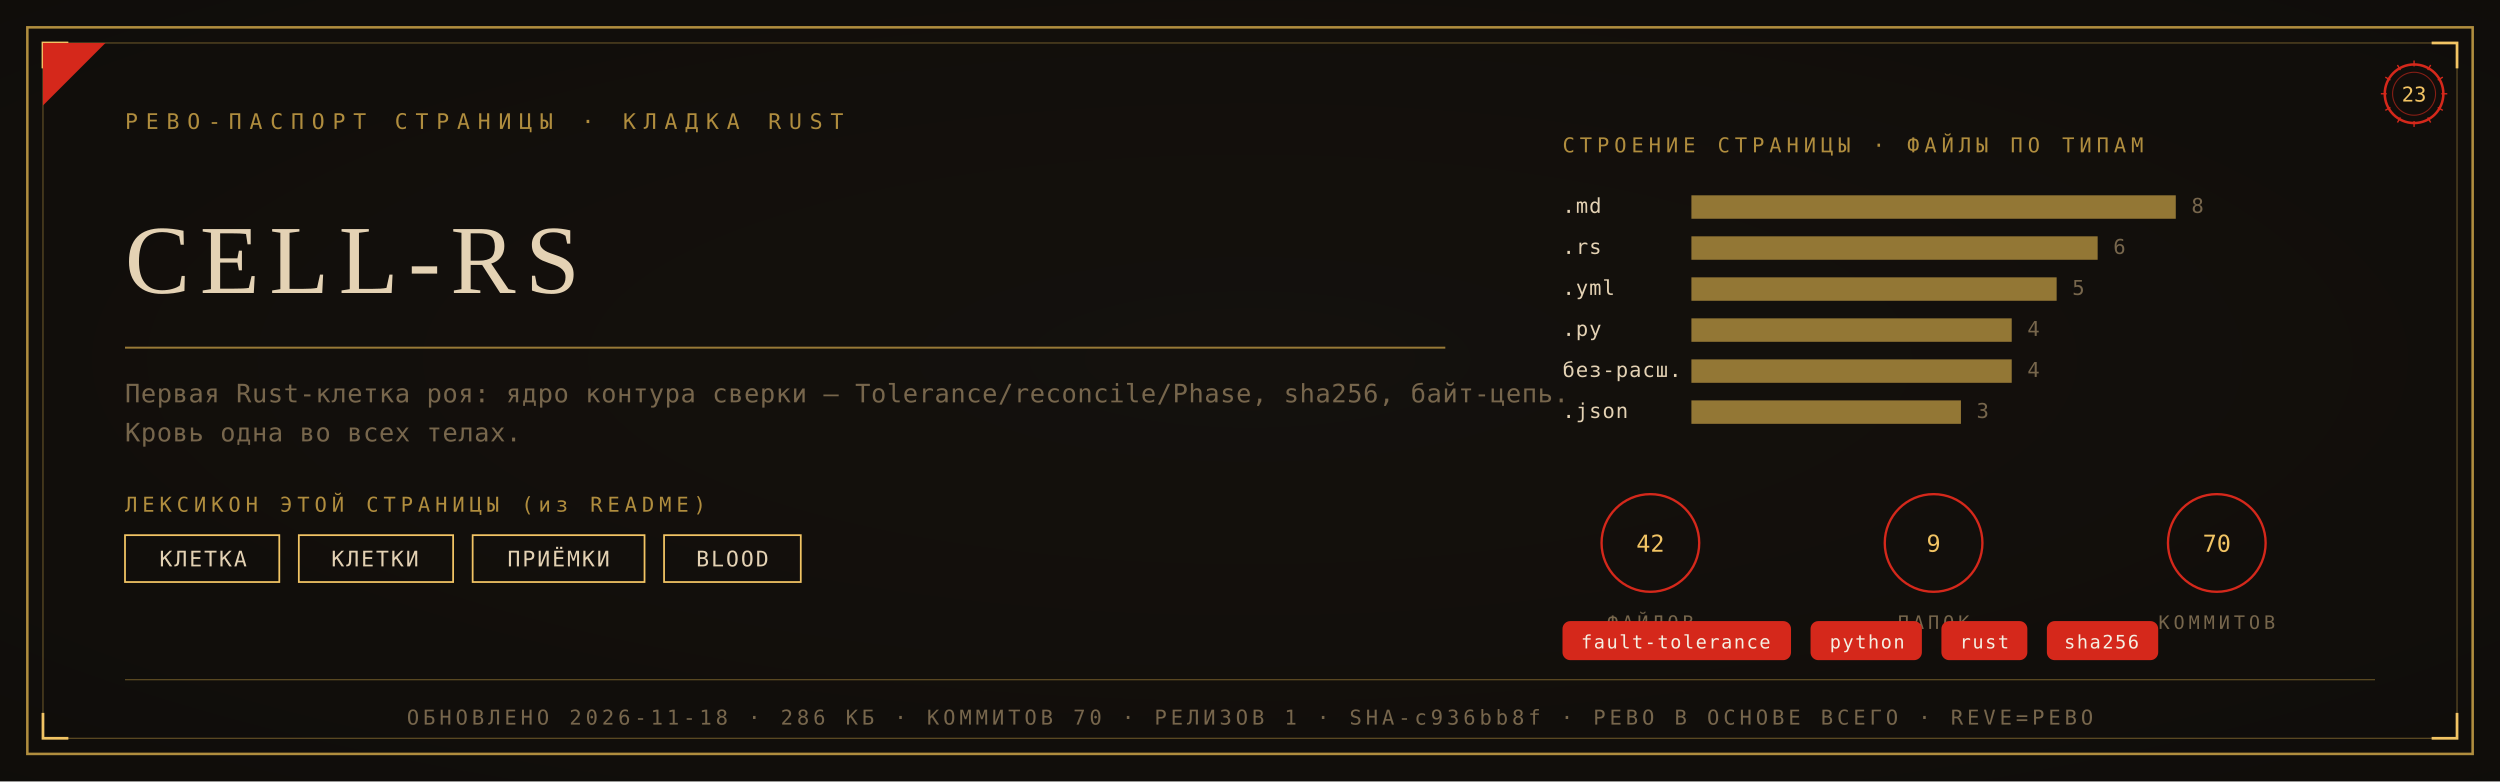
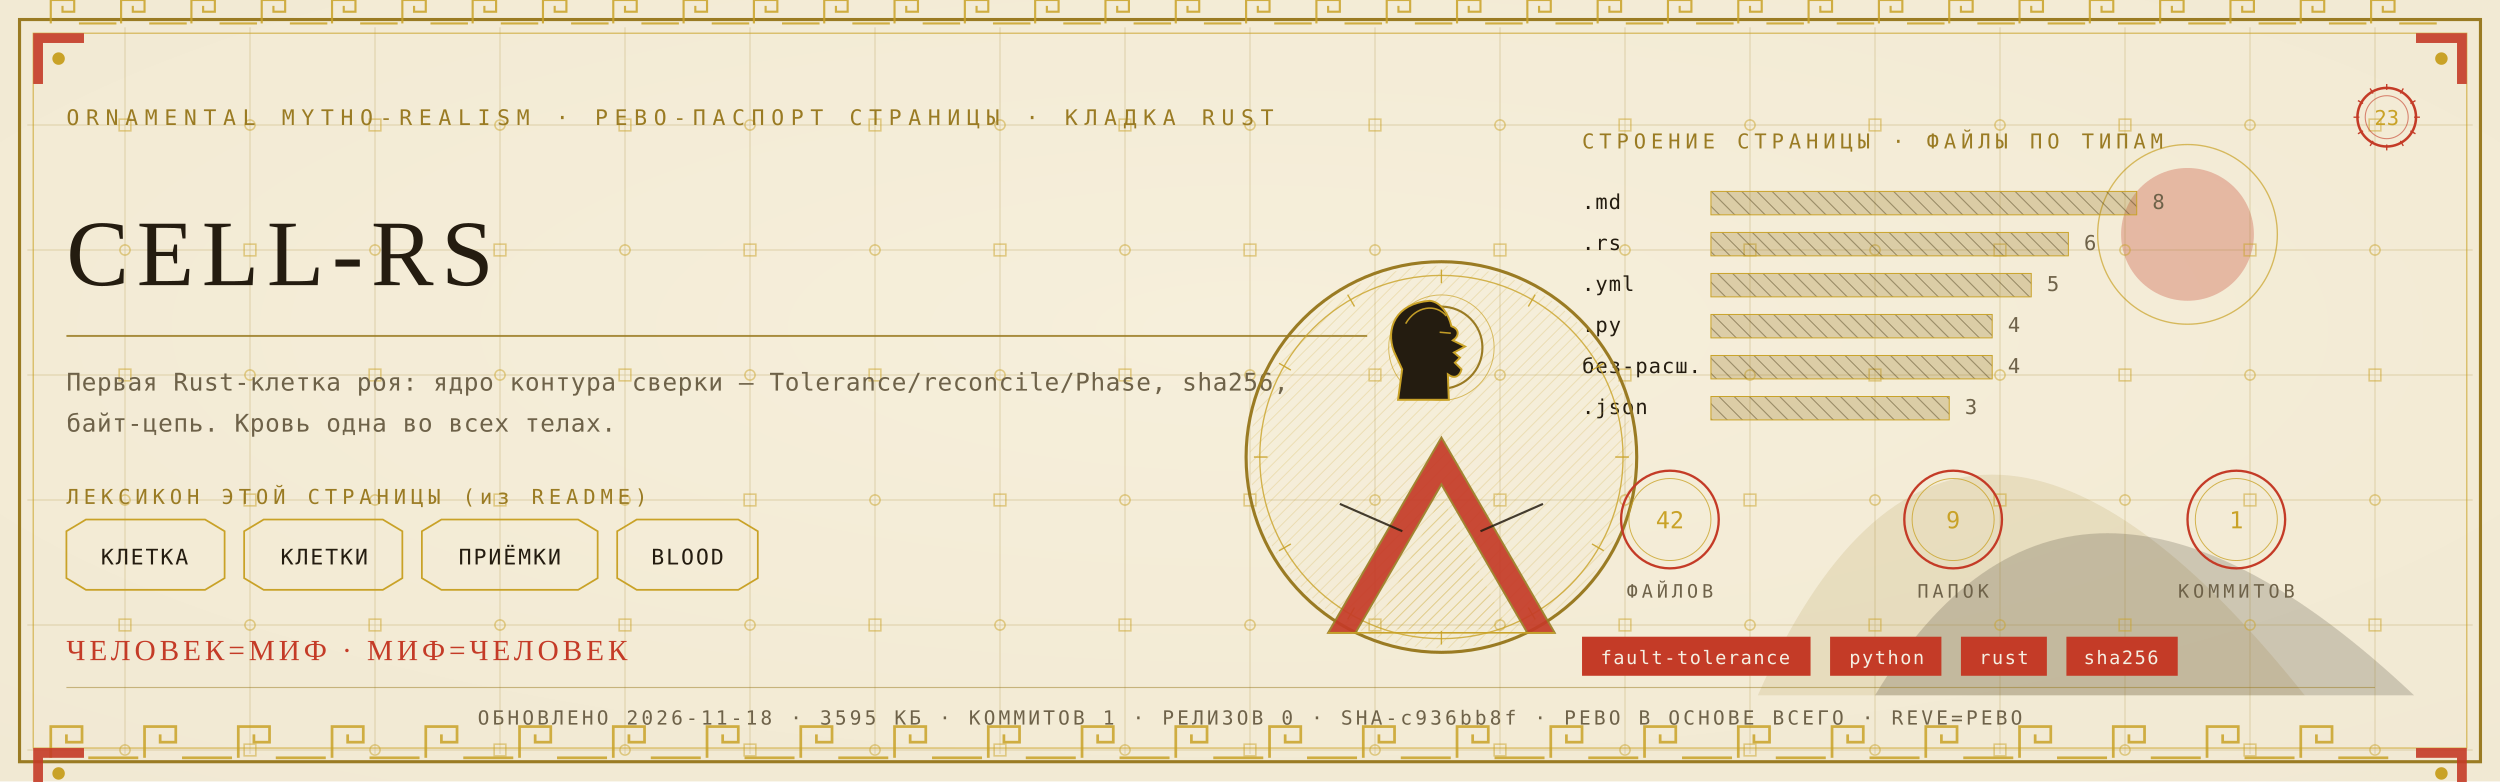
<svg xmlns="http://www.w3.org/2000/svg" viewBox="0 0 1280 400" width="1280" height="400">
  <defs>
-     <radialGradient id="rp23" cx="0.5" cy="0.46" r="1.05">
-       <stop offset="0" stop-color="#15110D" />
-       <stop offset="1" stop-color="#0D0B09" />
+     <radialGradient id="rp23" cx="0.5" cy="0.42" r="1.1">
+       <stop offset="0" stop-color="#F6EFDC" />
+       <stop offset="1" stop-color="#EFE6CF" />
    </radialGradient>
+     <pattern id="hatchm" width="4.2" height="4.2" patternUnits="userSpaceOnUse" patternTransform="rotate(45)">
+       <rect width="4.2" height="4.2" fill="none" />
+       <line x1="0" y1="0" x2="0" y2="4.2" stroke="#C9A227" stroke-width="0.5" />
+     </pattern>
+     <pattern id="hatchv" width="5.5" height="5.5" patternUnits="userSpaceOnUse" patternTransform="rotate(-45)">
+       <rect width="5.5" height="5.5" fill="none" />
+       <line x1="0" y1="0" x2="0" y2="5.5" stroke="#241C10" stroke-width="0.5" />
+     </pattern>
  </defs>
-   <rect width="1280" height="400" fill="#0D0B09" />
-   <rect width="1280" height="400" fill="url(#rp23)" opacity="0.92" />
-   <rect x="14" y="14" width="1252" height="372" fill="none" stroke="#B08D3E" stroke-width="1.3" />
-   <rect x="22" y="22" width="1236" height="356" fill="none" stroke="#B08D3E" stroke-width="0.55" opacity="0.55" />
-   <path d="M 22 35 L 22 22 L 35 22" fill="none" stroke="#F2C464" stroke-width="1.4" />
-   <path d="M 1258 35 L 1258 22 L 1245 22" fill="none" stroke="#F2C464" stroke-width="1.4" />
-   <path d="M 22 365 L 22 378 L 35 378" fill="none" stroke="#F2C464" stroke-width="1.4" />
-   <path d="M 1258 365 L 1258 378 L 1245 378" fill="none" stroke="#F2C464" stroke-width="1.4" />
-   <path d="M 22 54 L 22 22 L 54 22 Z" fill="#D5281B" />
-   <text x="64" y="66" font-family="'Cascadia Mono', ui-monospace, Consolas, monospace" font-size="11" fill="#B08D3E" letter-spacing="4">РЕВО-ПАСПОРТ СТРАНИЦЫ · КЛАДКА RUST</text>
-   <g transform="translate(1236,48)">
-     <circle r="15" fill="none" stroke="#D5281B" stroke-width="1.3" />
-     <circle r="11" fill="none" stroke="#D5281B" stroke-width="0.55" opacity="0.6" />
-     <text y="4" text-anchor="middle" font-family="'Cascadia Mono', ui-monospace, Consolas, monospace" font-size="10.5" fill="#F2C464">23</text>
-     <g stroke="#D5281B" stroke-width="0.7">
+   <rect width="1280" height="400" fill="#EFE6CF" />
+   <rect width="1280" height="400" fill="url(#rp23)" opacity="0.94" />
+   <path d="M 900 356 Q 1000 130 1180 356 Z" fill="#9A7B23" opacity="0.14" />
+   <path d="M 960 356 Q 1060 190 1236 356 Z" fill="#241C10" opacity="0.18" />
+   <circle cx="1120" cy="120" r="34" fill="#C43B27" opacity="0.30" />
+   <circle cx="1120" cy="120" r="46" fill="none" stroke="#C9A227" stroke-width="0.7" opacity="0.7" />
+   <g stroke="#9A7B23" stroke-width="0.45" opacity="0.30">
+     <line x1="64" y1="14" x2="64" y2="386" />
+     <line x1="128" y1="14" x2="128" y2="386" />
+     <line x1="192" y1="14" x2="192" y2="386" />
+     <line x1="256" y1="14" x2="256" y2="386" />
+     <line x1="320" y1="14" x2="320" y2="386" />
+     <line x1="384" y1="14" x2="384" y2="386" />
+     <line x1="448" y1="14" x2="448" y2="386" />
+     <line x1="512" y1="14" x2="512" y2="386" />
+     <line x1="576" y1="14" x2="576" y2="386" />
+     <line x1="640" y1="14" x2="640" y2="386" />
+     <line x1="704" y1="14" x2="704" y2="386" />
+     <line x1="768" y1="14" x2="768" y2="386" />
+     <line x1="832" y1="14" x2="832" y2="386" />
+     <line x1="896" y1="14" x2="896" y2="386" />
+     <line x1="960" y1="14" x2="960" y2="386" />
+     <line x1="1024" y1="14" x2="1024" y2="386" />
+     <line x1="1088" y1="14" x2="1088" y2="386" />
+     <line x1="1152" y1="14" x2="1152" y2="386" />
+     <line x1="1216" y1="14" x2="1216" y2="386" />
+     <line x1="14" y1="64" x2="1266" y2="64" />
+     <line x1="14" y1="128" x2="1266" y2="128" />
+     <line x1="14" y1="192" x2="1266" y2="192" />
+     <line x1="14" y1="256" x2="1266" y2="256" />
+     <line x1="14" y1="320" x2="1266" y2="320" />
+     <line x1="14" y1="384" x2="1266" y2="384" />
+   </g>
+   <g fill="none" stroke="#C9A227" stroke-width="0.8" opacity="0.5">
+     <rect x="61" y="61" width="6" height="6" />
+     <circle cx="64" cy="128" r="2.6" />
+     <rect x="61" y="189" width="6" height="6" />
+     <circle cx="64" cy="256" r="2.6" />
+     <rect x="61" y="317" width="6" height="6" />
+     <circle cx="64" cy="384" r="2.6" />
+     <circle cx="128" cy="64" r="2.6" />
+     <rect x="125" y="125" width="6" height="6" />
+     <circle cx="128" cy="192" r="2.6" />
+     <rect x="125" y="253" width="6" height="6" />
+     <circle cx="128" cy="320" r="2.6" />
+     <rect x="125" y="381" width="6" height="6" />
+     <rect x="189" y="61" width="6" height="6" />
+     <circle cx="192" cy="128" r="2.6" />
+     <rect x="189" y="189" width="6" height="6" />
+     <circle cx="192" cy="256" r="2.6" />
+     <rect x="189" y="317" width="6" height="6" />
+     <circle cx="192" cy="384" r="2.6" />
+     <circle cx="256" cy="64" r="2.6" />
+     <rect x="253" y="125" width="6" height="6" />
+     <circle cx="256" cy="192" r="2.6" />
+     <rect x="253" y="253" width="6" height="6" />
+     <circle cx="256" cy="320" r="2.6" />
+     <rect x="253" y="381" width="6" height="6" />
+     <rect x="317" y="61" width="6" height="6" />
+     <circle cx="320" cy="128" r="2.6" />
+     <rect x="317" y="189" width="6" height="6" />
+     <circle cx="320" cy="256" r="2.6" />
+     <rect x="317" y="317" width="6" height="6" />
+     <circle cx="320" cy="384" r="2.6" />
+     <circle cx="384" cy="64" r="2.6" />
+     <rect x="381" y="125" width="6" height="6" />
+     <circle cx="384" cy="192" r="2.6" />
+     <rect x="381" y="253" width="6" height="6" />
+     <circle cx="384" cy="320" r="2.6" />
+     <rect x="381" y="381" width="6" height="6" />
+     <rect x="445" y="61" width="6" height="6" />
+     <circle cx="448" cy="128" r="2.6" />
+     <rect x="445" y="189" width="6" height="6" />
+     <circle cx="448" cy="256" r="2.6" />
+     <rect x="445" y="317" width="6" height="6" />
+     <circle cx="448" cy="384" r="2.6" />
+     <circle cx="512" cy="64" r="2.6" />
+     <rect x="509" y="125" width="6" height="6" />
+     <circle cx="512" cy="192" r="2.6" />
+     <rect x="509" y="253" width="6" height="6" />
+     <circle cx="512" cy="320" r="2.6" />
+     <rect x="509" y="381" width="6" height="6" />
+     <rect x="573" y="61" width="6" height="6" />
+     <circle cx="576" cy="128" r="2.6" />
+     <rect x="573" y="189" width="6" height="6" />
+     <circle cx="576" cy="256" r="2.6" />
+     <rect x="573" y="317" width="6" height="6" />
+     <circle cx="576" cy="384" r="2.6" />
+     <circle cx="640" cy="64" r="2.6" />
+     <rect x="637" y="125" width="6" height="6" />
+     <circle cx="640" cy="192" r="2.6" />
+     <rect x="637" y="253" width="6" height="6" />
+     <circle cx="640" cy="320" r="2.6" />
+     <rect x="637" y="381" width="6" height="6" />
+     <rect x="701" y="61" width="6" height="6" />
+     <circle cx="704" cy="128" r="2.6" />
+     <rect x="701" y="189" width="6" height="6" />
+     <circle cx="704" cy="256" r="2.6" />
+     <rect x="701" y="317" width="6" height="6" />
+     <circle cx="704" cy="384" r="2.6" />
+     <circle cx="768" cy="64" r="2.6" />
+     <rect x="765" y="125" width="6" height="6" />
+     <circle cx="768" cy="192" r="2.6" />
+     <rect x="765" y="253" width="6" height="6" />
+     <circle cx="768" cy="320" r="2.6" />
+     <rect x="765" y="381" width="6" height="6" />
+     <rect x="829" y="61" width="6" height="6" />
+     <circle cx="832" cy="128" r="2.6" />
+     <rect x="829" y="189" width="6" height="6" />
+     <circle cx="832" cy="256" r="2.6" />
+     <rect x="829" y="317" width="6" height="6" />
+     <circle cx="832" cy="384" r="2.6" />
+     <circle cx="896" cy="64" r="2.6" />
+     <rect x="893" y="125" width="6" height="6" />
+     <circle cx="896" cy="192" r="2.6" />
+     <rect x="893" y="253" width="6" height="6" />
+     <circle cx="896" cy="320" r="2.6" />
+     <rect x="893" y="381" width="6" height="6" />
+     <rect x="957" y="61" width="6" height="6" />
+     <circle cx="960" cy="128" r="2.6" />
+     <rect x="957" y="189" width="6" height="6" />
+     <circle cx="960" cy="256" r="2.6" />
+     <rect x="957" y="317" width="6" height="6" />
+     <circle cx="960" cy="384" r="2.6" />
+     <circle cx="1024" cy="64" r="2.6" />
+     <rect x="1021" y="125" width="6" height="6" />
+     <circle cx="1024" cy="192" r="2.6" />
+     <rect x="1021" y="253" width="6" height="6" />
+     <circle cx="1024" cy="320" r="2.6" />
+     <rect x="1021" y="381" width="6" height="6" />
+     <rect x="1085" y="61" width="6" height="6" />
+     <circle cx="1088" cy="128" r="2.6" />
+     <rect x="1085" y="189" width="6" height="6" />
+     <circle cx="1088" cy="256" r="2.6" />
+     <rect x="1085" y="317" width="6" height="6" />
+     <circle cx="1088" cy="384" r="2.6" />
+     <circle cx="1152" cy="64" r="2.6" />
+     <rect x="1149" y="125" width="6" height="6" />
+     <circle cx="1152" cy="192" r="2.6" />
+     <rect x="1149" y="253" width="6" height="6" />
+     <circle cx="1152" cy="320" r="2.6" />
+     <rect x="1149" y="381" width="6" height="6" />
+     <rect x="1213" y="61" width="6" height="6" />
+     <circle cx="1216" cy="128" r="2.6" />
+     <rect x="1213" y="189" width="6" height="6" />
+     <circle cx="1216" cy="256" r="2.6" />
+     <rect x="1213" y="317" width="6" height="6" />
+     <circle cx="1216" cy="384" r="2.6" />
+   </g>
+   <rect x="10" y="10" width="1260" height="380" fill="none" stroke="#9A7B23" stroke-width="1.6" />
+   <rect x="17" y="17" width="1246" height="366" fill="none" stroke="#C9A227" stroke-width="0.6" opacity="0.75" />
+   <g fill="none" stroke="#C9A227" stroke-width="1.4" opacity="0.85">
+     <path d="M 26 388 L 26 372 L 42 372 L 42 380.0 L 34.0 380.0 L 34.0 376.0" />
+     <line x1="45.2" y1="388" x2="70.8" y2="388" />
+     <path d="M 74 388 L 74 372 L 90 372 L 90 380.0 L 82.0 380.0 L 82.0 376.0" />
+     <line x1="93.2" y1="388" x2="118.8" y2="388" />
+     <path d="M 122 388 L 122 372 L 138 372 L 138 380.0 L 130.0 380.0 L 130.0 376.0" />
+     <line x1="141.2" y1="388" x2="166.8" y2="388" />
+     <path d="M 170 388 L 170 372 L 186 372 L 186 380.0 L 178.0 380.0 L 178.0 376.0" />
+     <line x1="189.2" y1="388" x2="214.8" y2="388" />
+     <path d="M 218 388 L 218 372 L 234 372 L 234 380.0 L 226.0 380.0 L 226.0 376.0" />
+     <line x1="237.2" y1="388" x2="262.8" y2="388" />
+     <path d="M 266 388 L 266 372 L 282 372 L 282 380.0 L 274.0 380.0 L 274.0 376.0" />
+     <line x1="285.2" y1="388" x2="310.8" y2="388" />
+     <path d="M 314 388 L 314 372 L 330 372 L 330 380.0 L 322.0 380.0 L 322.0 376.0" />
+     <line x1="333.2" y1="388" x2="358.8" y2="388" />
+     <path d="M 362 388 L 362 372 L 378 372 L 378 380.0 L 370.0 380.0 L 370.0 376.0" />
+     <line x1="381.2" y1="388" x2="406.8" y2="388" />
+     <path d="M 410 388 L 410 372 L 426 372 L 426 380.0 L 418.0 380.0 L 418.0 376.0" />
+     <line x1="429.2" y1="388" x2="454.8" y2="388" />
+     <path d="M 458 388 L 458 372 L 474 372 L 474 380.0 L 466.0 380.0 L 466.0 376.0" />
+     <line x1="477.2" y1="388" x2="502.8" y2="388" />
+     <path d="M 506 388 L 506 372 L 522 372 L 522 380.0 L 514.0 380.0 L 514.0 376.0" />
+     <line x1="525.2" y1="388" x2="550.8" y2="388" />
+     <path d="M 554 388 L 554 372 L 570 372 L 570 380.0 L 562.0 380.0 L 562.0 376.0" />
+     <line x1="573.2" y1="388" x2="598.8" y2="388" />
+     <path d="M 602 388 L 602 372 L 618 372 L 618 380.0 L 610.0 380.0 L 610.0 376.0" />
+     <line x1="621.2" y1="388" x2="646.8" y2="388" />
+     <path d="M 650 388 L 650 372 L 666 372 L 666 380.0 L 658.0 380.0 L 658.0 376.0" />
+     <line x1="669.2" y1="388" x2="694.8" y2="388" />
+     <path d="M 698 388 L 698 372 L 714 372 L 714 380.0 L 706.0 380.0 L 706.0 376.0" />
+     <line x1="717.2" y1="388" x2="742.8" y2="388" />
+     <path d="M 746 388 L 746 372 L 762 372 L 762 380.0 L 754.0 380.0 L 754.0 376.0" />
+     <line x1="765.2" y1="388" x2="790.8" y2="388" />
+     <path d="M 794 388 L 794 372 L 810 372 L 810 380.0 L 802.0 380.0 L 802.0 376.0" />
+     <line x1="813.2" y1="388" x2="838.8" y2="388" />
+     <path d="M 842 388 L 842 372 L 858 372 L 858 380.0 L 850.0 380.0 L 850.0 376.0" />
+     <line x1="861.2" y1="388" x2="886.8" y2="388" />
+     <path d="M 890 388 L 890 372 L 906 372 L 906 380.0 L 898.0 380.0 L 898.0 376.0" />
+     <line x1="909.2" y1="388" x2="934.8" y2="388" />
+     <path d="M 938 388 L 938 372 L 954 372 L 954 380.0 L 946.0 380.0 L 946.0 376.0" />
+     <line x1="957.2" y1="388" x2="982.8" y2="388" />
+     <path d="M 986 388 L 986 372 L 1002 372 L 1002 380.0 L 994.0 380.0 L 994.0 376.0" />
+     <line x1="1005.2" y1="388" x2="1030.8" y2="388" />
+     <path d="M 1034 388 L 1034 372 L 1050 372 L 1050 380.0 L 1042.0 380.0 L 1042.0 376.0" />
+     <line x1="1053.2" y1="388" x2="1078.8" y2="388" />
+     <path d="M 1082 388 L 1082 372 L 1098 372 L 1098 380.0 L 1090.0 380.0 L 1090.0 376.0" />
+     <line x1="1101.2" y1="388" x2="1126.8" y2="388" />
+     <path d="M 1130 388 L 1130 372 L 1146 372 L 1146 380.0 L 1138.0 380.0 L 1138.0 376.0" />
+     <line x1="1149.2" y1="388" x2="1174.8" y2="388" />
+     <path d="M 1178 388 L 1178 372 L 1194 372 L 1194 380.0 L 1186.0 380.0 L 1186.0 376.0" />
+     <line x1="1197.2" y1="388" x2="1222.8" y2="388" />
+   </g>
+   <g fill="none" stroke="#C9A227" stroke-width="1.1" opacity="0.85">
+     <path d="M 26 12 L 26 0 L 38 0 L 38 6.0 L 32.0 6.0 L 32.0 3.0" />
+     <line x1="40.4" y1="12" x2="59.6" y2="12" />
+     <path d="M 62 12 L 62 0 L 74 0 L 74 6.0 L 68.0 6.0 L 68.0 3.0" />
+     <line x1="76.4" y1="12" x2="95.6" y2="12" />
+     <path d="M 98 12 L 98 0 L 110 0 L 110 6.0 L 104.0 6.0 L 104.0 3.0" />
+     <line x1="112.4" y1="12" x2="131.6" y2="12" />
+     <path d="M 134 12 L 134 0 L 146 0 L 146 6.0 L 140.0 6.0 L 140.0 3.0" />
+     <line x1="148.4" y1="12" x2="167.6" y2="12" />
+     <path d="M 170 12 L 170 0 L 182 0 L 182 6.0 L 176.0 6.0 L 176.0 3.0" />
+     <line x1="184.4" y1="12" x2="203.6" y2="12" />
+     <path d="M 206 12 L 206 0 L 218 0 L 218 6.0 L 212.0 6.0 L 212.0 3.0" />
+     <line x1="220.4" y1="12" x2="239.6" y2="12" />
+     <path d="M 242 12 L 242 0 L 254 0 L 254 6.0 L 248.0 6.0 L 248.0 3.0" />
+     <line x1="256.4" y1="12" x2="275.6" y2="12" />
+     <path d="M 278 12 L 278 0 L 290 0 L 290 6.0 L 284.0 6.0 L 284.0 3.0" />
+     <line x1="292.4" y1="12" x2="311.6" y2="12" />
+     <path d="M 314 12 L 314 0 L 326 0 L 326 6.0 L 320.0 6.0 L 320.0 3.0" />
+     <line x1="328.4" y1="12" x2="347.6" y2="12" />
+     <path d="M 350 12 L 350 0 L 362 0 L 362 6.0 L 356.0 6.0 L 356.0 3.0" />
+     <line x1="364.4" y1="12" x2="383.6" y2="12" />
+     <path d="M 386 12 L 386 0 L 398 0 L 398 6.0 L 392.0 6.0 L 392.0 3.0" />
+     <line x1="400.4" y1="12" x2="419.6" y2="12" />
+     <path d="M 422 12 L 422 0 L 434 0 L 434 6.0 L 428.0 6.0 L 428.0 3.0" />
+     <line x1="436.4" y1="12" x2="455.6" y2="12" />
+     <path d="M 458 12 L 458 0 L 470 0 L 470 6.0 L 464.0 6.0 L 464.0 3.0" />
+     <line x1="472.4" y1="12" x2="491.6" y2="12" />
+     <path d="M 494 12 L 494 0 L 506 0 L 506 6.0 L 500.0 6.0 L 500.0 3.0" />
+     <line x1="508.4" y1="12" x2="527.6" y2="12" />
+     <path d="M 530 12 L 530 0 L 542 0 L 542 6.0 L 536.0 6.0 L 536.0 3.0" />
+     <line x1="544.4" y1="12" x2="563.6" y2="12" />
+     <path d="M 566 12 L 566 0 L 578 0 L 578 6.0 L 572.0 6.0 L 572.0 3.0" />
+     <line x1="580.4" y1="12" x2="599.6" y2="12" />
+     <path d="M 602 12 L 602 0 L 614 0 L 614 6.0 L 608.0 6.0 L 608.0 3.0" />
+     <line x1="616.4" y1="12" x2="635.6" y2="12" />
+     <path d="M 638 12 L 638 0 L 650 0 L 650 6.0 L 644.0 6.0 L 644.0 3.0" />
+     <line x1="652.4" y1="12" x2="671.6" y2="12" />
+     <path d="M 674 12 L 674 0 L 686 0 L 686 6.0 L 680.0 6.0 L 680.0 3.0" />
+     <line x1="688.4" y1="12" x2="707.6" y2="12" />
+     <path d="M 710 12 L 710 0 L 722 0 L 722 6.0 L 716.0 6.0 L 716.0 3.0" />
+     <line x1="724.4" y1="12" x2="743.6" y2="12" />
+     <path d="M 746 12 L 746 0 L 758 0 L 758 6.0 L 752.0 6.0 L 752.0 3.0" />
+     <line x1="760.4" y1="12" x2="779.6" y2="12" />
+     <path d="M 782 12 L 782 0 L 794 0 L 794 6.0 L 788.0 6.0 L 788.0 3.0" />
+     <line x1="796.4" y1="12" x2="815.6" y2="12" />
+     <path d="M 818 12 L 818 0 L 830 0 L 830 6.0 L 824.0 6.0 L 824.0 3.0" />
+     <line x1="832.4" y1="12" x2="851.6" y2="12" />
+     <path d="M 854 12 L 854 0 L 866 0 L 866 6.0 L 860.0 6.0 L 860.0 3.0" />
+     <line x1="868.4" y1="12" x2="887.6" y2="12" />
+     <path d="M 890 12 L 890 0 L 902 0 L 902 6.0 L 896.0 6.0 L 896.0 3.0" />
+     <line x1="904.4" y1="12" x2="923.6" y2="12" />
+     <path d="M 926 12 L 926 0 L 938 0 L 938 6.0 L 932.0 6.0 L 932.0 3.0" />
+     <line x1="940.4" y1="12" x2="959.6" y2="12" />
+     <path d="M 962 12 L 962 0 L 974 0 L 974 6.0 L 968.0 6.0 L 968.0 3.0" />
+     <line x1="976.4" y1="12" x2="995.6" y2="12" />
+     <path d="M 998 12 L 998 0 L 1010 0 L 1010 6.0 L 1004.0 6.0 L 1004.0 3.0" />
+     <line x1="1012.4" y1="12" x2="1031.6" y2="12" />
+     <path d="M 1034 12 L 1034 0 L 1046 0 L 1046 6.0 L 1040.0 6.0 L 1040.0 3.0" />
+     <line x1="1048.4" y1="12" x2="1067.6" y2="12" />
+     <path d="M 1070 12 L 1070 0 L 1082 0 L 1082 6.0 L 1076.0 6.0 L 1076.0 3.0" />
+     <line x1="1084.4" y1="12" x2="1103.6" y2="12" />
+     <path d="M 1106 12 L 1106 0 L 1118 0 L 1118 6.0 L 1112.0 6.0 L 1112.0 3.0" />
+     <line x1="1120.4" y1="12" x2="1139.6" y2="12" />
+     <path d="M 1142 12 L 1142 0 L 1154 0 L 1154 6.0 L 1148.0 6.0 L 1148.0 3.0" />
+     <line x1="1156.4" y1="12" x2="1175.6" y2="12" />
+     <path d="M 1178 12 L 1178 0 L 1190 0 L 1190 6.0 L 1184.0 6.0 L 1184.0 3.0" />
+     <line x1="1192.4" y1="12" x2="1211.6" y2="12" />
+     <path d="M 1214 12 L 1214 0 L 1226 0 L 1226 6.0 L 1220.0 6.0 L 1220.0 3.0" />
+     <line x1="1228.4" y1="12" x2="1247.6" y2="12" />
+   </g>
+   <g transform="translate(17,17) scale(1,1)">
+     <path d="M 0 0 L 26 0 L 26 5 L 5 5 L 5 26 L 0 26 Z" fill="#C43B27" opacity="0.9" />
+     <circle cx="13" cy="13" r="3.2" fill="#C9A227" />
+   </g>
+   <g transform="translate(1263,17) scale(-1,1)">
+     <path d="M 0 0 L 26 0 L 26 5 L 5 5 L 5 26 L 0 26 Z" fill="#C43B27" opacity="0.9" />
+     <circle cx="13" cy="13" r="3.2" fill="#C9A227" />
+   </g>
+   <g transform="translate(17,383) scale(1,1)">
+     <path d="M 0 0 L 26 0 L 26 5 L 5 5 L 5 26 L 0 26 Z" fill="#C43B27" opacity="0.9" />
+     <circle cx="13" cy="13" r="3.2" fill="#C9A227" />
+   </g>
+   <g transform="translate(1263,383) scale(-1,1)">
+     <path d="M 0 0 L 26 0 L 26 5 L 5 5 L 5 26 L 0 26 Z" fill="#C43B27" opacity="0.9" />
+     <circle cx="13" cy="13" r="3.2" fill="#C9A227" />
+   </g>
+   <text x="34" y="64" font-family="'Cascadia Mono', ui-monospace, Consolas, monospace" font-size="11" fill="#9A7B23" letter-spacing="3.4">ORNAMENTAL MYTHO-REALISM · РЕВО-ПАСПОРТ СТРАНИЦЫ · КЛАДКА RUST</text>
+   <g transform="translate(1222,60)">
+     <circle r="15" fill="none" stroke="#C43B27" stroke-width="1.3" />
+     <circle r="11" fill="none" stroke="#C43B27" stroke-width="0.55" opacity="0.6" />
+     <text y="4" text-anchor="middle" font-family="'Cascadia Mono', ui-monospace, Consolas, monospace" font-size="10.5" fill="#C9A227">23</text>
+     <g stroke="#C43B27" stroke-width="0.7">
      <line x1="0" y1="-17" x2="0" y2="-14" transform="rotate(0)" />
      <line x1="0" y1="-17" x2="0" y2="-14" transform="rotate(30)" />
      <line x1="0" y1="-17" x2="0" y2="-14" transform="rotate(60)" />
      <line x1="0" y1="-17" x2="0" y2="-14" transform="rotate(90)" />
      <line x1="0" y1="-17" x2="0" y2="-14" transform="rotate(120)" />
      <line x1="0" y1="-17" x2="0" y2="-14" transform="rotate(150)" />
      <line x1="0" y1="-17" x2="0" y2="-14" transform="rotate(180)" />
      <line x1="0" y1="-17" x2="0" y2="-14" transform="rotate(210)" />
      <line x1="0" y1="-17" x2="0" y2="-14" transform="rotate(240)" />
      <line x1="0" y1="-17" x2="0" y2="-14" transform="rotate(270)" />
      <line x1="0" y1="-17" x2="0" y2="-14" transform="rotate(300)" />
      <line x1="0" y1="-17" x2="0" y2="-14" transform="rotate(330)" />
    </g>
  </g>
-   <text x="64" y="150" font-family="Georgia, 'Times New Roman', serif" font-size="50.0" fill="#E4D2B4" letter-spacing="5">CELL-RS</text>
-   <line x1="64" y1="178" x2="740" y2="178" stroke="#B08D3E" stroke-width="1" opacity="0.85" />
-   <text x="64" y="206" font-family="'Cascadia Mono', ui-monospace, Consolas, monospace" font-size="13" fill="#77664C" letter-spacing="0.3">Первая Rust-клетка роя: ядро контура сверки — Tolerance/reconcile/Phase, sha256, байт-цепь.</text>
-   <text x="64" y="226" font-family="'Cascadia Mono', ui-monospace, Consolas, monospace" font-size="13" fill="#77664C" letter-spacing="0.3">Кровь одна во всех телах.</text>
-   <text x="64" y="262" font-family="'Cascadia Mono', ui-monospace, Consolas, monospace" font-size="10.5" fill="#B08D3E" letter-spacing="2.5">ЛЕКСИКОН ЭТОЙ СТРАНИЦЫ (из README)</text>
-   <rect x="64" y="274" width="79" height="24" fill="none" stroke="#F2C464" stroke-width="0.9" />
-   <text x="104" y="290" text-anchor="middle" font-family="'Cascadia Mono', ui-monospace, Consolas, monospace" font-size="11" fill="#E4D2B4" letter-spacing="1">КЛЕТКА</text>
-   <rect x="153" y="274" width="79" height="24" fill="none" stroke="#F2C464" stroke-width="0.9" />
-   <text x="192" y="290" text-anchor="middle" font-family="'Cascadia Mono', ui-monospace, Consolas, monospace" font-size="11" fill="#E4D2B4" letter-spacing="1">КЛЕТКИ</text>
-   <rect x="242" y="274" width="88" height="24" fill="none" stroke="#F2C464" stroke-width="0.9" />
-   <text x="286" y="290" text-anchor="middle" font-family="'Cascadia Mono', ui-monospace, Consolas, monospace" font-size="11" fill="#E4D2B4" letter-spacing="1">ПРИЁМКИ</text>
-   <rect x="340" y="274" width="70" height="24" fill="none" stroke="#F2C464" stroke-width="0.9" />
-   <text x="375" y="290" text-anchor="middle" font-family="'Cascadia Mono', ui-monospace, Consolas, monospace" font-size="11" fill="#E4D2B4" letter-spacing="1">BLOOD</text>
-   <text x="800" y="78" font-family="'Cascadia Mono', ui-monospace, Consolas, monospace" font-size="10.5" fill="#B08D3E" letter-spacing="2.5">СТРОЕНИЕ СТРАНИЦЫ · ФАЙЛЫ ПО ТИПАМ</text>
-   <text x="800" y="109" font-family="'Cascadia Mono', ui-monospace, Consolas, monospace" font-size="10.5" fill="#E4D2B4" letter-spacing="0.5">.md</text>
-   <rect x="866" y="100" width="248" height="12" fill="#B08D3E" opacity="0.82" />
-   <text x="1122" y="109" font-family="'Cascadia Mono', ui-monospace, Consolas, monospace" font-size="10.5" fill="#77664C">8</text>
-   <text x="800" y="130" font-family="'Cascadia Mono', ui-monospace, Consolas, monospace" font-size="10.5" fill="#E4D2B4" letter-spacing="0.5">.rs</text>
-   <rect x="866" y="121" width="208" height="12" fill="#B08D3E" opacity="0.82" />
-   <text x="1082" y="130" font-family="'Cascadia Mono', ui-monospace, Consolas, monospace" font-size="10.5" fill="#77664C">6</text>
-   <text x="800" y="151" font-family="'Cascadia Mono', ui-monospace, Consolas, monospace" font-size="10.5" fill="#E4D2B4" letter-spacing="0.5">.yml</text>
-   <rect x="866" y="142" width="187" height="12" fill="#B08D3E" opacity="0.82" />
-   <text x="1061" y="151" font-family="'Cascadia Mono', ui-monospace, Consolas, monospace" font-size="10.5" fill="#77664C">5</text>
-   <text x="800" y="172" font-family="'Cascadia Mono', ui-monospace, Consolas, monospace" font-size="10.5" fill="#E4D2B4" letter-spacing="0.5">.py</text>
-   <rect x="866" y="163" width="164" height="12" fill="#B08D3E" opacity="0.82" />
-   <text x="1038" y="172" font-family="'Cascadia Mono', ui-monospace, Consolas, monospace" font-size="10.5" fill="#77664C">4</text>
-   <text x="800" y="193" font-family="'Cascadia Mono', ui-monospace, Consolas, monospace" font-size="10.5" fill="#E4D2B4" letter-spacing="0.5">без-расш.</text>
-   <rect x="866" y="184" width="164" height="12" fill="#B08D3E" opacity="0.82" />
-   <text x="1038" y="193" font-family="'Cascadia Mono', ui-monospace, Consolas, monospace" font-size="10.5" fill="#77664C">4</text>
-   <text x="800" y="214" font-family="'Cascadia Mono', ui-monospace, Consolas, monospace" font-size="10.5" fill="#E4D2B4" letter-spacing="0.5">.json</text>
-   <rect x="866" y="205" width="138" height="12" fill="#B08D3E" opacity="0.82" />
-   <text x="1012" y="214" font-family="'Cascadia Mono', ui-monospace, Consolas, monospace" font-size="10.5" fill="#77664C">3</text>
-   <g transform="translate(845,278)">
-     <circle r="25" fill="none" stroke="#D5281B" stroke-width="1.2" />
-     <text y="4.5" text-anchor="middle" font-family="'Cascadia Mono', ui-monospace, Consolas, monospace" font-size="12" fill="#F2C464">42</text>
-     <text y="44" text-anchor="middle" font-family="'Cascadia Mono', ui-monospace, Consolas, monospace" font-size="9.5" fill="#77664C" letter-spacing="2">ФАЙЛОВ</text>
-   </g>
-   <g transform="translate(990,278)">
-     <circle r="25" fill="none" stroke="#D5281B" stroke-width="1.2" />
-     <text y="4.5" text-anchor="middle" font-family="'Cascadia Mono', ui-monospace, Consolas, monospace" font-size="12" fill="#F2C464">9</text>
-     <text y="44" text-anchor="middle" font-family="'Cascadia Mono', ui-monospace, Consolas, monospace" font-size="9.5" fill="#77664C" letter-spacing="2">ПАПОК</text>
-   </g>
-   <g transform="translate(1135,278)">
-     <circle r="25" fill="none" stroke="#D5281B" stroke-width="1.2" />
-     <text y="4.5" text-anchor="middle" font-family="'Cascadia Mono', ui-monospace, Consolas, monospace" font-size="12" fill="#F2C464">70</text>
-     <text y="44" text-anchor="middle" font-family="'Cascadia Mono', ui-monospace, Consolas, monospace" font-size="9.5" fill="#77664C" letter-spacing="2">КОММИТОВ</text>
-   </g>
-   <rect x="800" y="318" rx="4" width="117" height="20" fill="#D5281B" />
-   <text x="858" y="332" text-anchor="middle" font-family="'Cascadia Mono', ui-monospace, Consolas, monospace" font-size="9.5" fill="#F5EFE2" letter-spacing="0.8">fault-tolerance</text>
-   <rect x="927" y="318" rx="4" width="57" height="20" fill="#D5281B" />
-   <text x="956" y="332" text-anchor="middle" font-family="'Cascadia Mono', ui-monospace, Consolas, monospace" font-size="9.5" fill="#F5EFE2" letter-spacing="0.8">python</text>
-   <rect x="994" y="318" rx="4" width="44" height="20" fill="#D5281B" />
-   <text x="1016" y="332" text-anchor="middle" font-family="'Cascadia Mono', ui-monospace, Consolas, monospace" font-size="9.5" fill="#F5EFE2" letter-spacing="0.8">rust</text>
-   <rect x="1048" y="318" rx="4" width="57" height="20" fill="#D5281B" />
-   <text x="1076" y="332" text-anchor="middle" font-family="'Cascadia Mono', ui-monospace, Consolas, monospace" font-size="9.5" fill="#F5EFE2" letter-spacing="0.8">sha256</text>
-   <line x1="64" y1="348" x2="1216" y2="348" stroke="#B08D3E" stroke-width="0.6" opacity="0.5" />
-   <text x="640" y="371" text-anchor="middle" font-family="'Cascadia Mono', ui-monospace, Consolas, monospace" font-size="10.5" fill="#77664C" letter-spacing="2">ОБНОВЛЕНО 2026-11-18 · 286 КБ · КОММИТОВ 70 · РЕЛИЗОВ 1 · SHA-c936bb8f · РЕВО В ОСНОВЕ ВСЕГО · REVE=РЕВО</text>
+   <text x="34" y="146" font-family="Georgia, 'Times New Roman', serif" font-size="48.0" fill="#241C10" letter-spacing="4">CELL-RS</text>
+   <line x1="34" y1="172" x2="700" y2="172" stroke="#9A7B23" stroke-width="1" opacity="0.85" />
+   <text x="34" y="200" font-family="'Cascadia Mono', ui-monospace, Consolas, monospace" font-size="12.5" fill="#6E6249" letter-spacing="0.3">Первая Rust-клетка роя: ядро контура сверки — Tolerance/reconcile/Phase, sha256,</text>
+   <text x="34" y="221" font-family="'Cascadia Mono', ui-monospace, Consolas, monospace" font-size="12.5" fill="#6E6249" letter-spacing="0.3">байт-цепь. Кровь одна во всех телах.</text>
+   <text x="34" y="258" font-family="'Cascadia Mono', ui-monospace, Consolas, monospace" font-size="10.5" fill="#9A7B23" letter-spacing="2.5">ЛЕКСИКОН ЭТОЙ СТРАНИЦЫ (из README)</text>
+   <path d="M 34 272 L 44 266 L 105 266 L 115 272 L 115 296 L 105 302 L 44 302 L 34 296 Z" fill="none" stroke="#C9A227" stroke-width="0.9" />
+   <text x="74" y="289" text-anchor="middle" font-family="'Cascadia Mono', ui-monospace, Consolas, monospace" font-size="11" fill="#241C10" letter-spacing="1">КЛЕТКА</text>
+   <path d="M 125 272 L 135 266 L 196 266 L 206 272 L 206 296 L 196 302 L 135 302 L 125 296 Z" fill="none" stroke="#C9A227" stroke-width="0.9" />
+   <text x="166" y="289" text-anchor="middle" font-family="'Cascadia Mono', ui-monospace, Consolas, monospace" font-size="11" fill="#241C10" letter-spacing="1">КЛЕТКИ</text>
+   <path d="M 216 272 L 226 266 L 296 266 L 306 272 L 306 296 L 296 302 L 226 302 L 216 296 Z" fill="none" stroke="#C9A227" stroke-width="0.9" />
+   <text x="261" y="289" text-anchor="middle" font-family="'Cascadia Mono', ui-monospace, Consolas, monospace" font-size="11" fill="#241C10" letter-spacing="1">ПРИЁМКИ</text>
+   <path d="M 316 272 L 326 266 L 378 266 L 388 272 L 388 296 L 378 302 L 326 302 L 316 296 Z" fill="none" stroke="#C9A227" stroke-width="0.9" />
+   <text x="352" y="289" text-anchor="middle" font-family="'Cascadia Mono', ui-monospace, Consolas, monospace" font-size="11" fill="#241C10" letter-spacing="1">BLOOD</text>
+   <text x="810" y="76" font-family="'Cascadia Mono', ui-monospace, Consolas, monospace" font-size="10.5" fill="#9A7B23" letter-spacing="2.5">СТРОЕНИЕ СТРАНИЦЫ · ФАЙЛЫ ПО ТИПАМ</text>
+   <text x="810" y="107" font-family="'Cascadia Mono', ui-monospace, Consolas, monospace" font-size="10.5" fill="#241C10" letter-spacing="0.5">.md</text>
+   <rect x="876" y="98" width="218" height="12" fill="url(#hatchv)" opacity="0.9" />
+   <rect x="876" y="98" width="218" height="12" fill="#9A7B23" opacity="0.28" />
+   <rect x="876" y="98" width="218" height="12" fill="none" stroke="#C9A227" stroke-width="0.5" />
+   <text x="1102" y="107" font-family="'Cascadia Mono', ui-monospace, Consolas, monospace" font-size="10.5" fill="#6E6249">8</text>
+   <text x="810" y="128" font-family="'Cascadia Mono', ui-monospace, Consolas, monospace" font-size="10.5" fill="#241C10" letter-spacing="0.5">.rs</text>
+   <rect x="876" y="119" width="183" height="12" fill="url(#hatchv)" opacity="0.9" />
+   <rect x="876" y="119" width="183" height="12" fill="#9A7B23" opacity="0.28" />
+   <rect x="876" y="119" width="183" height="12" fill="none" stroke="#C9A227" stroke-width="0.5" />
+   <text x="1067" y="128" font-family="'Cascadia Mono', ui-monospace, Consolas, monospace" font-size="10.5" fill="#6E6249">6</text>
+   <text x="810" y="149" font-family="'Cascadia Mono', ui-monospace, Consolas, monospace" font-size="10.5" fill="#241C10" letter-spacing="0.5">.yml</text>
+   <rect x="876" y="140" width="164" height="12" fill="url(#hatchv)" opacity="0.9" />
+   <rect x="876" y="140" width="164" height="12" fill="#9A7B23" opacity="0.28" />
+   <rect x="876" y="140" width="164" height="12" fill="none" stroke="#C9A227" stroke-width="0.5" />
+   <text x="1048" y="149" font-family="'Cascadia Mono', ui-monospace, Consolas, monospace" font-size="10.5" fill="#6E6249">5</text>
+   <text x="810" y="170" font-family="'Cascadia Mono', ui-monospace, Consolas, monospace" font-size="10.5" fill="#241C10" letter-spacing="0.5">.py</text>
+   <rect x="876" y="161" width="144" height="12" fill="url(#hatchv)" opacity="0.9" />
+   <rect x="876" y="161" width="144" height="12" fill="#9A7B23" opacity="0.28" />
+   <rect x="876" y="161" width="144" height="12" fill="none" stroke="#C9A227" stroke-width="0.5" />
+   <text x="1028" y="170" font-family="'Cascadia Mono', ui-monospace, Consolas, monospace" font-size="10.5" fill="#6E6249">4</text>
+   <text x="810" y="191" font-family="'Cascadia Mono', ui-monospace, Consolas, monospace" font-size="10.5" fill="#241C10" letter-spacing="0.5">без-расш.</text>
+   <rect x="876" y="182" width="144" height="12" fill="url(#hatchv)" opacity="0.9" />
+   <rect x="876" y="182" width="144" height="12" fill="#9A7B23" opacity="0.28" />
+   <rect x="876" y="182" width="144" height="12" fill="none" stroke="#C9A227" stroke-width="0.5" />
+   <text x="1028" y="191" font-family="'Cascadia Mono', ui-monospace, Consolas, monospace" font-size="10.5" fill="#6E6249">4</text>
+   <text x="810" y="212" font-family="'Cascadia Mono', ui-monospace, Consolas, monospace" font-size="10.5" fill="#241C10" letter-spacing="0.5">.json</text>
+   <rect x="876" y="203" width="122" height="12" fill="url(#hatchv)" opacity="0.9" />
+   <rect x="876" y="203" width="122" height="12" fill="#9A7B23" opacity="0.28" />
+   <rect x="876" y="203" width="122" height="12" fill="none" stroke="#C9A227" stroke-width="0.5" />
+   <text x="1006" y="212" font-family="'Cascadia Mono', ui-monospace, Consolas, monospace" font-size="10.5" fill="#6E6249">3</text>
+   <g transform="translate(738,234)">
+     <circle r="100" fill="none" stroke="#9A7B23" stroke-width="1.6" />
+     <circle r="93" fill="none" stroke="#C9A227" stroke-width="0.7" opacity="0.8" />
+     <circle r="98" fill="url(#hatchm)" opacity="0.4" />
+     <g stroke="#C9A227" stroke-width="0.7" opacity="0.9">
+       <line x1="0" y1="-96" x2="0" y2="-89" transform="rotate(0)" />
+       <line x1="0" y1="-96" x2="0" y2="-89" transform="rotate(30)" />
+       <line x1="0" y1="-96" x2="0" y2="-89" transform="rotate(60)" />
+       <line x1="0" y1="-96" x2="0" y2="-89" transform="rotate(90)" />
+       <line x1="0" y1="-96" x2="0" y2="-89" transform="rotate(120)" />
+       <line x1="0" y1="-96" x2="0" y2="-89" transform="rotate(150)" />
+       <line x1="0" y1="-96" x2="0" y2="-89" transform="rotate(180)" />
+       <line x1="0" y1="-96" x2="0" y2="-89" transform="rotate(210)" />
+       <line x1="0" y1="-96" x2="0" y2="-89" transform="rotate(240)" />
+       <line x1="0" y1="-96" x2="0" y2="-89" transform="rotate(270)" />
+       <line x1="0" y1="-96" x2="0" y2="-89" transform="rotate(300)" />
+       <line x1="0" y1="-96" x2="0" y2="-89" transform="rotate(330)" />
+     </g>
+     <circle cy="-56" r="21" fill="none" stroke="#9A7B23" stroke-width="1.1" />
+     <circle cy="-56" r="27" fill="none" stroke="#C9A227" stroke-width="0.5" opacity="0.7" />
+     <path d="M -6.0 -80.0 C -23.5 -78.7 -28.7 -65.7 -24.3 -54.0 L -20.1 -44.9 L -22.2 -29.3 L 3.8 -29.3 L 3.3 -42.3 C 6.9 -39.7 9.5 -41.5 10.3 -44.9 L 6.9 -48.3 L 9.5 -50.9 L 6.4 -53.5 L 12.1 -56.6 L 5.9 -59.7 C 9.5 -62.3 9.0 -65.7 5.1 -67.0 C 3.8 -72.7 -0.1 -79.5 -6.0 -80.0 Z" fill="#241C10" stroke="#C9A227" stroke-width="1.0" />
+     <g fill="none" stroke="#C9A227" stroke-width="0.8" opacity="0.95">
+       <path d="M -18.3 -68.3 C -13.1 -77.4 -2.7 -78.7 2.5 -72.2" />
+       <path d="M -0.9 -63.9 L 4.8 -63.4" />
+     </g>
+     <path d="M -58.0 90.0 L 0 -10.0 L 58.0 90.0 L 44.0 90.0 L 0 14.0 L -44.0 90.0 Z" fill="#C43B27" opacity="0.92" stroke="#9A7B23" stroke-width="1.0" />
+     <path d="M -34.0 88.0 L 0 20.0 L 34.0 88.0" fill="url(#hatchm)" opacity="0.5" stroke="none" />
+     <path d="M -58.0 90.0 L 58.0 90.0" fill="none" stroke="#C9A227" stroke-width="0.8" />
+     <path d="M -52.0 24.0 L -20.0 38.0" fill="none" stroke="#241C10" stroke-width="1.1" opacity="0.85" />
+     <path d="M 52.0 24.0 L 20.0 38.0" fill="none" stroke="#241C10" stroke-width="1.1" opacity="0.85" />
+   </g>
+   <g transform="translate(855,266)">
+     <circle r="25" fill="none" stroke="#C43B27" stroke-width="1.2" />
+     <circle r="21" fill="none" stroke="#C9A227" stroke-width="0.5" opacity="0.8" />
+     <text y="4.5" text-anchor="middle" font-family="'Cascadia Mono', ui-monospace, Consolas, monospace" font-size="12" fill="#C9A227">42</text>
+     <text y="40" text-anchor="middle" font-family="'Cascadia Mono', ui-monospace, Consolas, monospace" font-size="9.5" fill="#6E6249" letter-spacing="2">ФАЙЛОВ</text>
+   </g>
+   <g transform="translate(1000,266)">
+     <circle r="25" fill="none" stroke="#C43B27" stroke-width="1.2" />
+     <circle r="21" fill="none" stroke="#C9A227" stroke-width="0.5" opacity="0.8" />
+     <text y="4.5" text-anchor="middle" font-family="'Cascadia Mono', ui-monospace, Consolas, monospace" font-size="12" fill="#C9A227">9</text>
+     <text y="40" text-anchor="middle" font-family="'Cascadia Mono', ui-monospace, Consolas, monospace" font-size="9.5" fill="#6E6249" letter-spacing="2">ПАПОК</text>
+   </g>
+   <g transform="translate(1145,266)">
+     <circle r="25" fill="none" stroke="#C43B27" stroke-width="1.2" />
+     <circle r="21" fill="none" stroke="#C9A227" stroke-width="0.5" opacity="0.8" />
+     <text y="4.5" text-anchor="middle" font-family="'Cascadia Mono', ui-monospace, Consolas, monospace" font-size="12" fill="#C9A227">1</text>
+     <text y="40" text-anchor="middle" font-family="'Cascadia Mono', ui-monospace, Consolas, monospace" font-size="9.5" fill="#6E6249" letter-spacing="2">КОММИТОВ</text>
+   </g>
+   <rect x="810" y="326" rx="0" width="117" height="20" fill="#C43B27" />
+   <text x="868" y="340" text-anchor="middle" font-family="'Cascadia Mono', ui-monospace, Consolas, monospace" font-size="9.5" fill="#F5EFE2" letter-spacing="0.8">fault-tolerance</text>
+   <rect x="937" y="326" rx="0" width="57" height="20" fill="#C43B27" />
+   <text x="966" y="340" text-anchor="middle" font-family="'Cascadia Mono', ui-monospace, Consolas, monospace" font-size="9.5" fill="#F5EFE2" letter-spacing="0.8">python</text>
+   <rect x="1004" y="326" rx="0" width="44" height="20" fill="#C43B27" />
+   <text x="1026" y="340" text-anchor="middle" font-family="'Cascadia Mono', ui-monospace, Consolas, monospace" font-size="9.5" fill="#F5EFE2" letter-spacing="0.8">rust</text>
+   <rect x="1058" y="326" rx="0" width="57" height="20" fill="#C43B27" />
+   <text x="1086" y="340" text-anchor="middle" font-family="'Cascadia Mono', ui-monospace, Consolas, monospace" font-size="9.5" fill="#F5EFE2" letter-spacing="0.8">sha256</text>
+   <text x="34" y="338" font-family="Georgia, 'Times New Roman', serif" font-size="15" fill="#C43B27" letter-spacing="2">ЧЕЛОВЕК=МИФ · МИФ=ЧЕЛОВЕК</text>
+   <line x1="34" y1="352" x2="1216" y2="352" stroke="#9A7B23" stroke-width="0.6" opacity="0.5" />
+   <text x="640" y="371" text-anchor="middle" font-family="'Cascadia Mono', ui-monospace, Consolas, monospace" font-size="10" fill="#6E6249" letter-spacing="1.6">ОБНОВЛЕНО 2026-11-18 · 3595 КБ · КОММИТОВ 1 · РЕЛИЗОВ 0 · SHA-c936bb8f · РЕВО В ОСНОВЕ ВСЕГО · REVE=РЕВО</text>
</svg>
